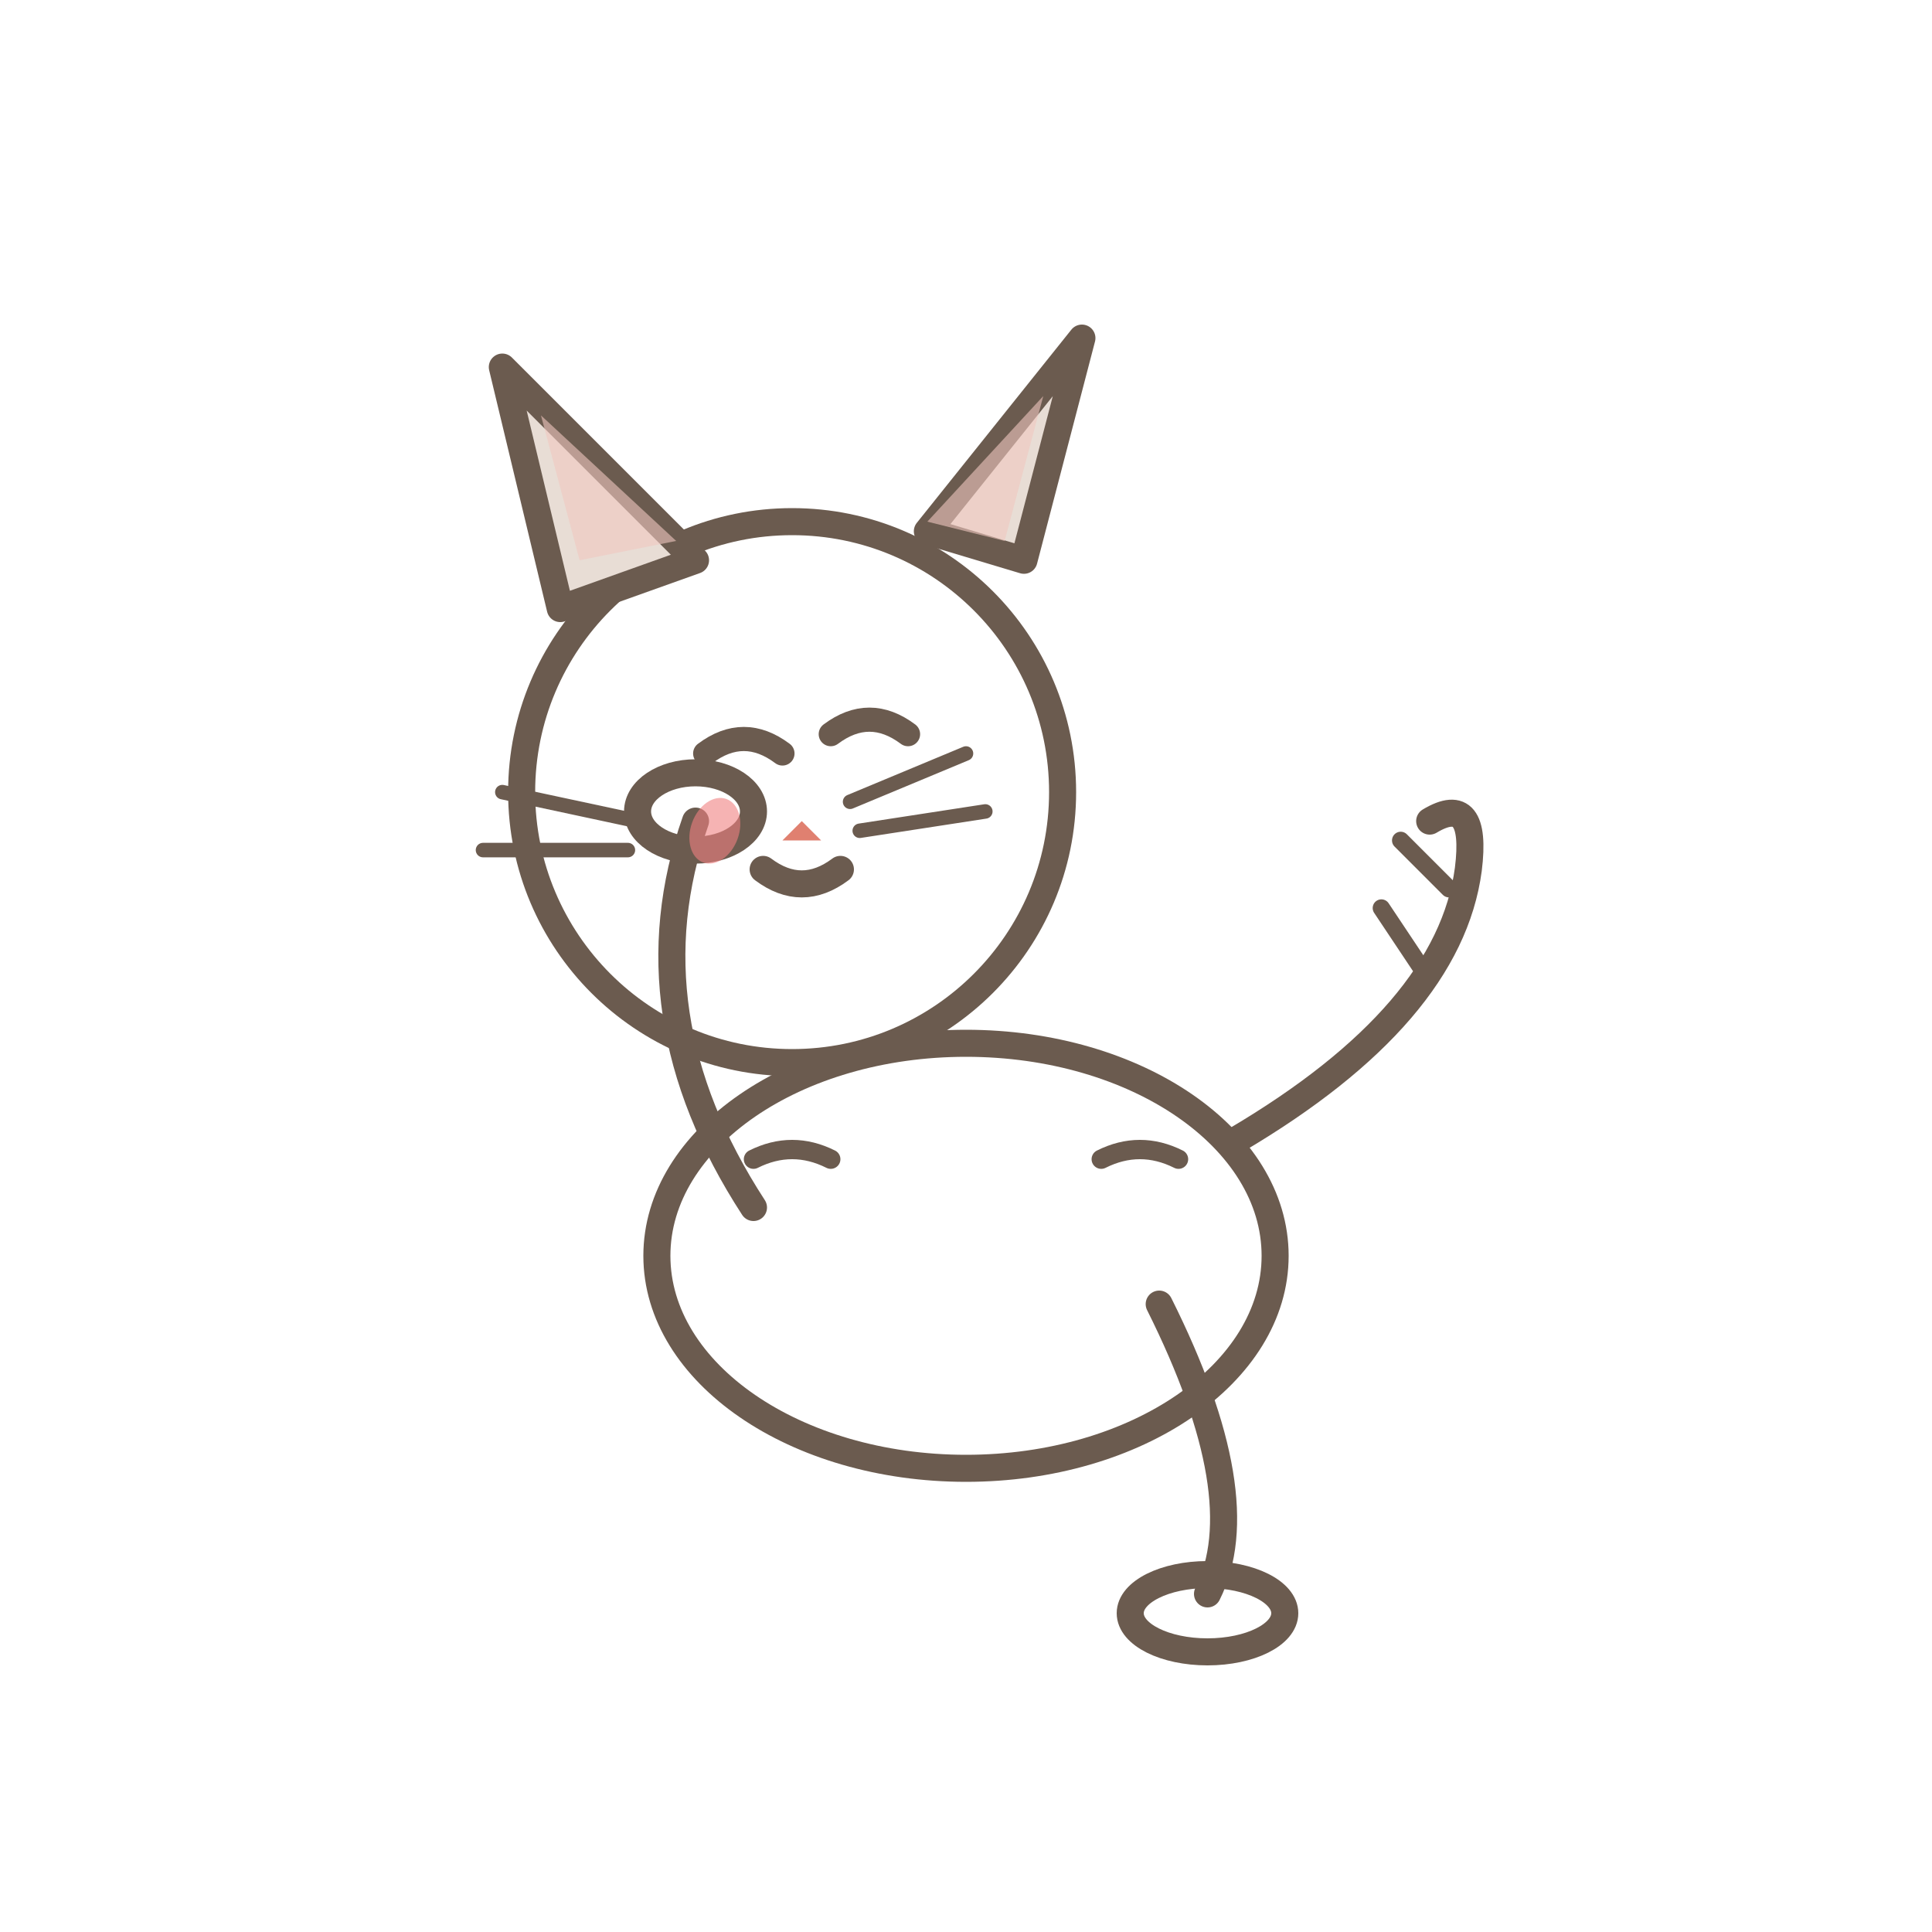
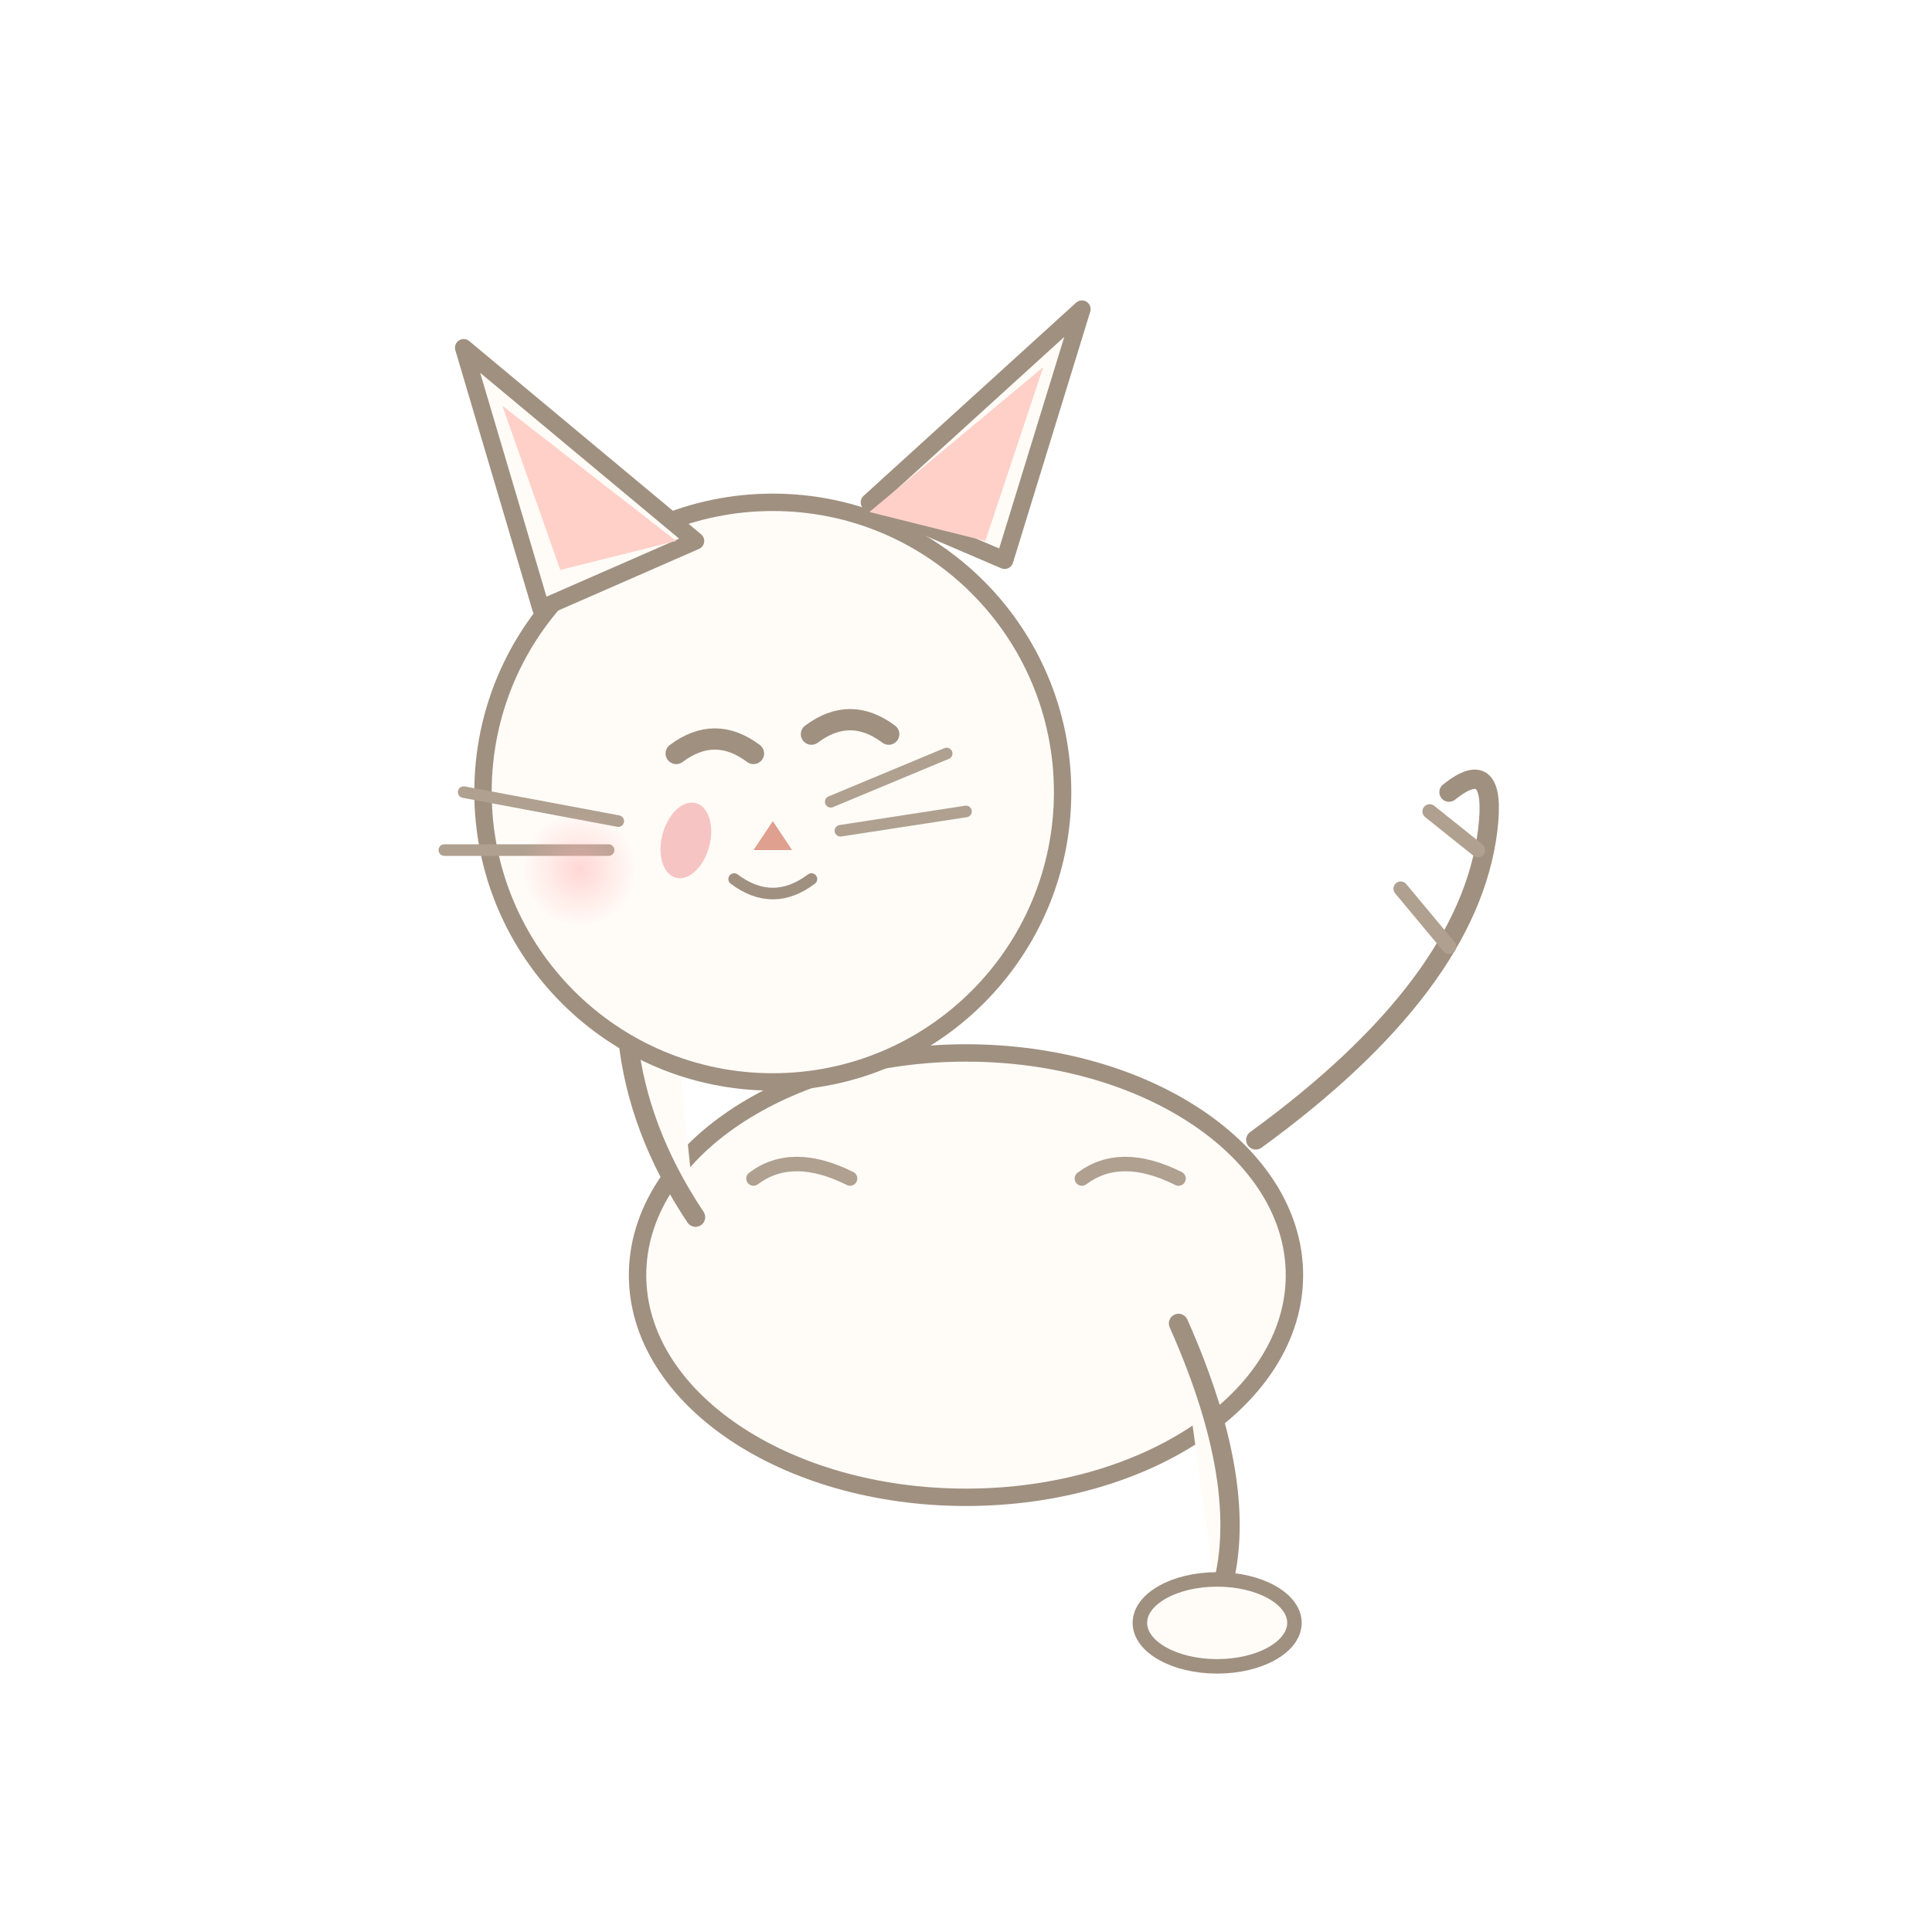
<svg xmlns="http://www.w3.org/2000/svg" viewBox="0 0 200 200">
-   <g fill="none" stroke="#6B5B4F" stroke-width="2.8" stroke-linecap="round" stroke-linejoin="round">
-     <ellipse cx="100" cy="130" rx="32" ry="22" />
-     <path d="M78 120 Q82 118 86 120" stroke-width="2" />
-     <path d="M114 120 Q118 118 122 120" stroke-width="2" />
-     <path d="M120 135 Q130 155 125 165" />
-     <ellipse cx="125" cy="167" rx="8" ry="4" />
-     <path d="M78 125 Q65 105 72 85" />
-     <ellipse cx="72" cy="84" rx="6" ry="4" />
-     <path d="M128 118 Q150 105 152 90 Q153 82 148 85" />
-     <line x1="147" y1="100" x2="143" y2="94" stroke-width="1.8" />
-     <line x1="150" y1="92" x2="145" y2="87" stroke-width="1.8" />
-     <circle cx="82" cy="82" r="28" />
-     <polygon points="58,63 52,38 72,58" fill="#E8DDD5" stroke="#6B5B4F" />
-     <polygon points="106,58 112,35 96,55" fill="#E8DDD5" stroke="#6B5B4F" />
-     <polygon points="60,58 56,43 70,56" fill="#F0C8C0" stroke="none" opacity="0.6" />
-     <polygon points="104,56 108,41 96,54" fill="#F0C8C0" stroke="none" opacity="0.6" />
-     <path d="M73 78 Q77 75 81 78" stroke-width="2.5" />
-     <path d="M86 76 Q90 73 94 76" stroke-width="2.5" />
-     <polygon points="81,87 83,85 85,87" fill="#E08070" stroke="none" />
-     <path d="M79 90 Q83 93 87 90" />
-     <line x1="52" y1="82" x2="66" y2="85" stroke-width="1.5" />
-     <line x1="50" y1="88" x2="65" y2="88" stroke-width="1.5" />
-     <line x1="100" y1="78" x2="88" y2="83" stroke-width="1.5" />
-     <line x1="102" y1="84" x2="89" y2="86" stroke-width="1.5" />
-     <ellipse cx="74" cy="86" rx="2.5" ry="3.5" fill="#F08080" stroke="none" opacity="0.6" transform="rotate(20 74 86)" />
+   <defs>
+     <radialGradient id="cb2" cx="50%" cy="50%" r="50%">
+       <stop offset="0%" stop-color="#FFB3B3" stop-opacity="0.5" />
+       <stop offset="100%" stop-color="#FFB3B3" stop-opacity="0" />
+     </radialGradient>
+   </defs>
+   <ellipse cx="100" cy="132" rx="34" ry="23" fill="#FFFCF8" stroke="#A09080" stroke-width="1.8" />
+   <path d="M78 122 Q82 119 88 122" fill="none" stroke="#B0A090" stroke-width="1.5" stroke-linecap="round" />
+   <path d="M112 122 Q116 119 122 122" fill="none" stroke="#B0A090" stroke-width="1.5" stroke-linecap="round" />
+   <path d="M122 137 Q130 155 126 166" fill="#FFFCF8" stroke="#A09080" stroke-width="2" stroke-linecap="round" />
+   <ellipse cx="126" cy="168" rx="8" ry="4.5" fill="#FFFCF8" stroke="#A09080" stroke-width="1.5" />
+   <path d="M72 126 Q60 108 68 88" fill="#FFFCF8" stroke="#A09080" stroke-width="2" stroke-linecap="round" />
+   <ellipse cx="68" cy="86" rx="7" ry="4" fill="#FFFCF8" stroke="#A09080" stroke-width="1.5" />
+   <path d="M130 118 Q152 102 154 86 Q155 78 150 82" fill="none" stroke="#A09080" stroke-width="2" stroke-linecap="round" />
+   <line x1="150" y1="98" x2="145" y2="92" stroke="#B0A090" stroke-width="1.5" stroke-linecap="round" />
+   <line x1="153" y1="88" x2="148" y2="84" stroke="#B0A090" stroke-width="1.5" stroke-linecap="round" />
+   <circle cx="80" cy="82" r="30" fill="#FFFCF8" stroke="#A09080" stroke-width="1.8" />
+   <polygon points="56,63 48,36 72,56" fill="#FFFCF8" stroke="#A09080" stroke-width="1.8" stroke-linejoin="round" />
+   <polygon points="104,58 112,32 90,52" fill="#FFFCF8" stroke="#A09080" stroke-width="1.8" stroke-linejoin="round" />
+   <polygon points="58,59 52,42 70,56" fill="#FFD0C8" stroke="none" />
+   <polygon points="102,56 108,38 90,53" fill="#FFD0C8" stroke="none" />
+   <path d="M70 78 Q74 75 78 78" fill="none" stroke="#A09080" stroke-width="2.2" stroke-linecap="round" />
+   <path d="M84 76 Q88 73 92 76" fill="none" stroke="#A09080" stroke-width="2.2" stroke-linecap="round" />
+   <polygon points="78,88 80,85 82,88" fill="#E0A090" />
+   <path d="M76 91 Q80 94 84 91" fill="none" stroke="#A09080" stroke-width="1.2" stroke-linecap="round" />
+   <ellipse cx="71" cy="87" rx="2.5" ry="4" fill="#F0A0A0" opacity="0.6" transform="rotate(15 71 87)" />
+   <g stroke="#B0A090" stroke-width="1.2" stroke-linecap="round">
+     <line x1="48" y1="82" x2="64" y2="85" />
+     <line x1="46" y1="88" x2="63" y2="88" />
+     <line x1="98" y1="78" x2="86" y2="83" />
+     <line x1="100" y1="84" x2="87" y2="86" />
  </g>
+   <circle cx="60" cy="90" r="6" fill="url(#cb2)" />
</svg>
